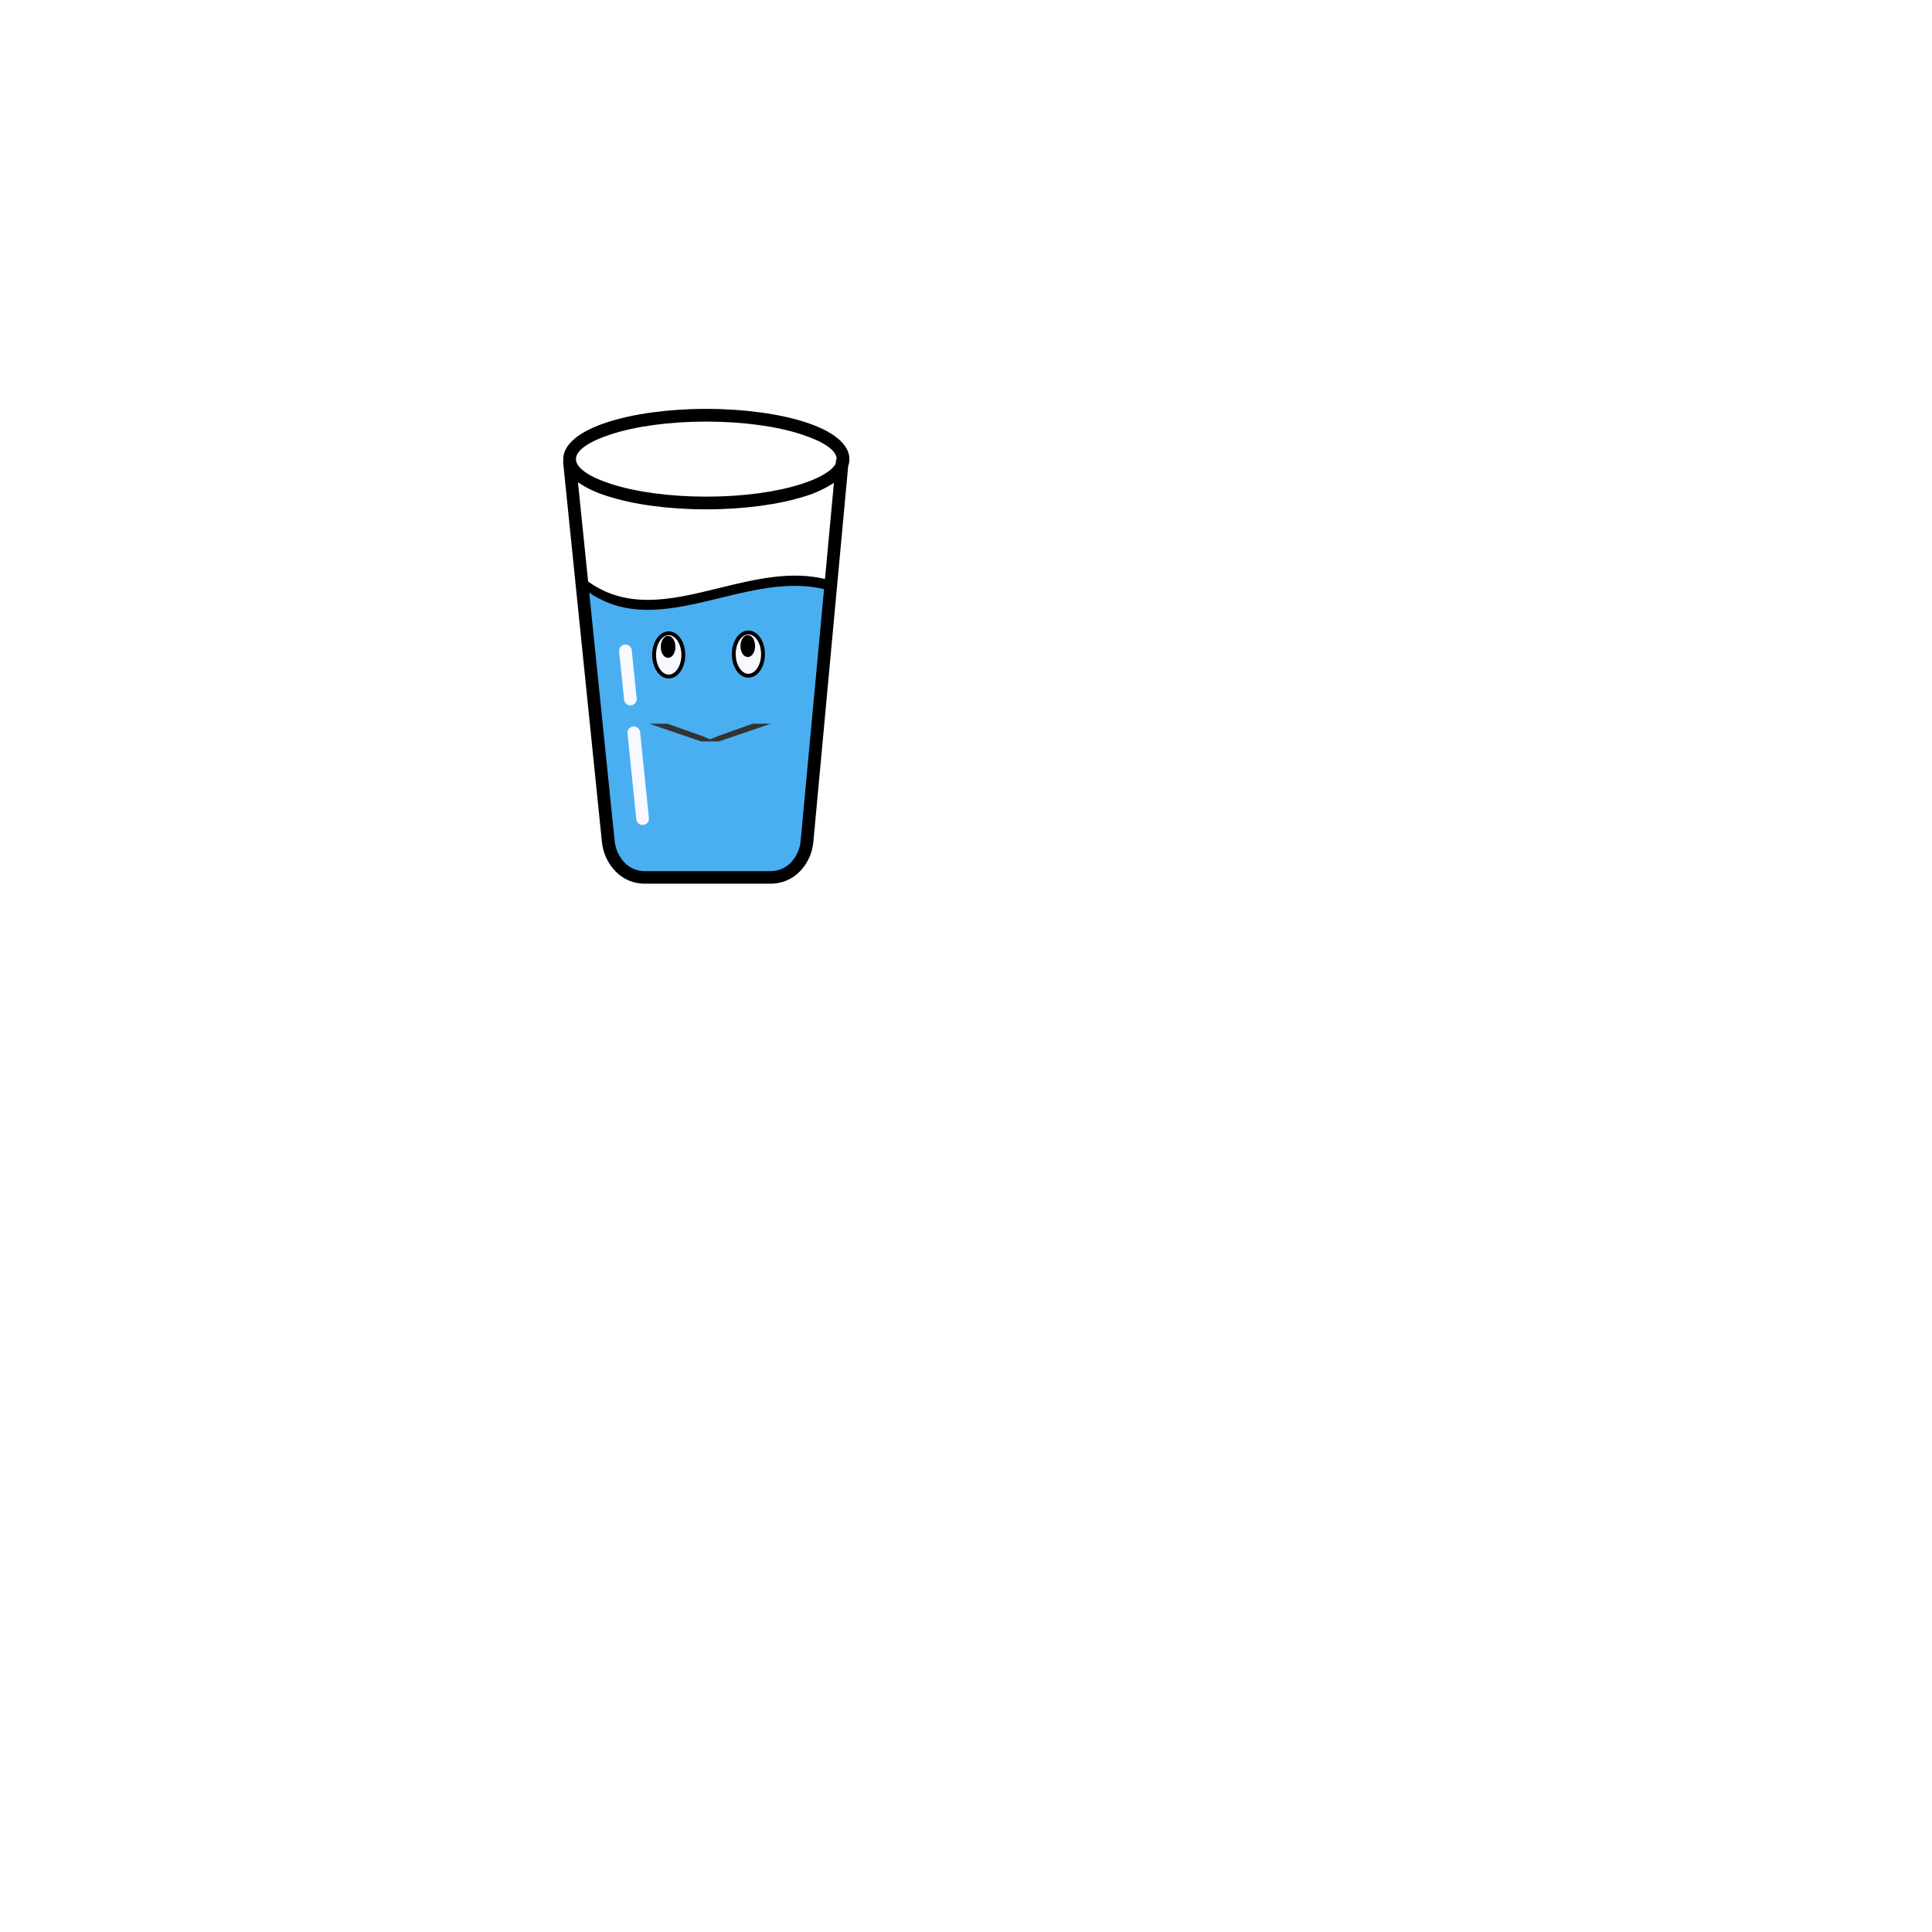
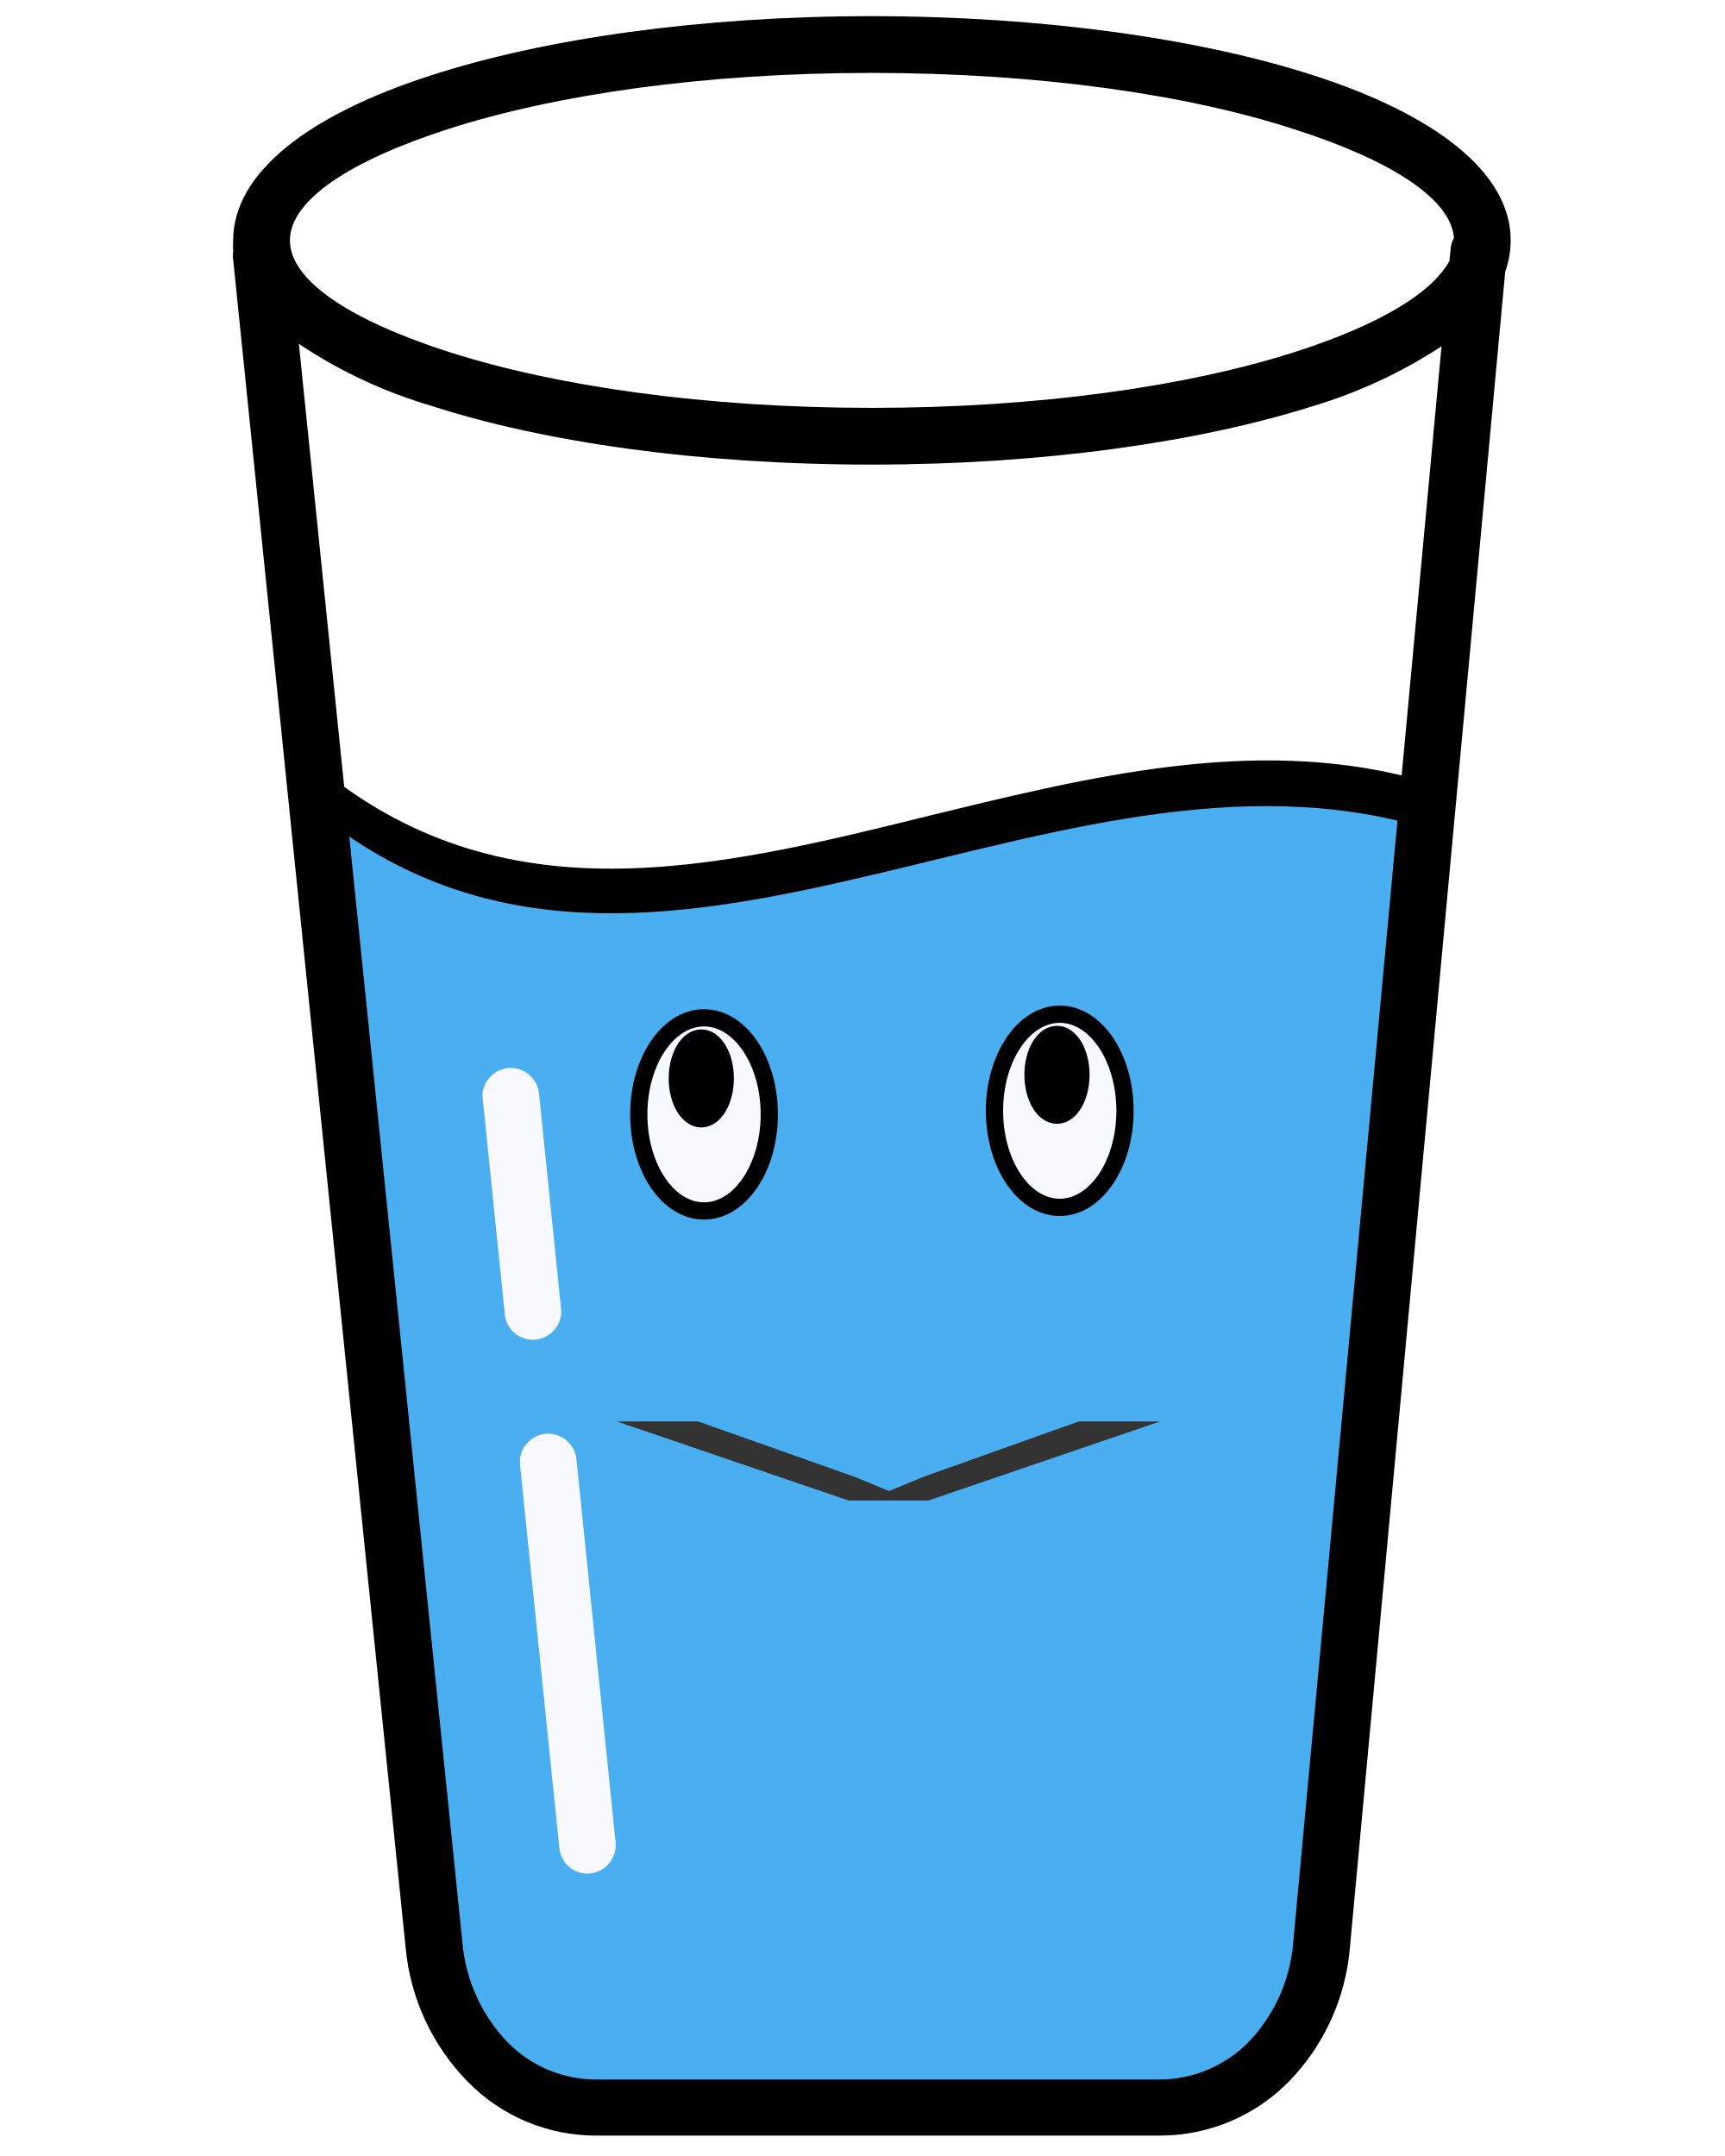
- <svg xmlns="http://www.w3.org/2000/svg" viewBox="0 0 500 500">
+ <svg xmlns="http://www.w3.org/2000/svg" viewBox="0 0 100 125">
  <defs />
-   <path d="M 150.477 149.159 C 161.307 158.279 173.607 155.269 186.187 152.159 C 195.447 149.899 204.847 147.599 214.027 149.969 L 214.417 150.069 L 209.327 215.539 C 209.147 218.194 208.026 220.697 206.167 222.599 C 204.387 224.4 201.959 225.412 199.427 225.409 L 166.847 225.409 C 164.35 225.42 161.955 224.421 160.207 222.639 C 158.352 220.71 157.201 218.212 156.937 215.549 L 149.547 148.379 L 150.477 149.159 Z" style="     color: white; " />
-   <path class="cls-1" d="M 150.167 151.619 C 169.167 167.619 192.337 146.999 213.907 152.619 L 208.847 217.679 C 208.447 222.849 204.607 227.109 199.427 227.109 L 166.847 227.109 C 161.667 227.109 157.987 222.829 157.427 217.679 L 150.167 151.619 Z" style="fill-rule: evenodd; fill: rgb(74, 175, 241);" />
-   <path d="M 145.767 119.929 C 145.741 119.774 145.741 119.615 145.767 119.459 C 145.752 119.246 145.752 119.032 145.767 118.819 C 145.767 114.889 150.167 111.519 157.277 109.239 C 163.837 107.119 172.867 105.819 182.767 105.819 C 192.667 105.819 201.767 107.119 208.327 109.229 C 215.437 111.509 219.827 114.879 219.827 118.809 C 219.825 119.436 219.717 120.058 219.507 120.649 L 210.507 217.779 C 210.267 220.708 209.016 223.463 206.967 225.569 C 204.989 227.579 202.286 228.707 199.467 228.699 L 166.847 228.699 C 164.034 228.715 161.335 227.589 159.367 225.579 C 157.312 223.482 156.04 220.742 155.767 217.819 L 145.767 119.929 Z M 149.577 124.819 L 159.057 217.509 C 159.245 219.683 160.173 221.727 161.687 223.299 C 163.047 224.682 164.907 225.457 166.847 225.449 L 199.427 225.449 C 201.376 225.453 203.246 224.675 204.617 223.289 C 206.121 221.726 207.039 219.691 207.217 217.529 L 215.817 124.959 C 213.501 126.475 210.978 127.648 208.327 128.439 C 201.767 130.509 192.767 131.819 182.767 131.819 C 172.767 131.819 163.767 130.519 157.247 128.409 C 154.523 127.607 151.937 126.397 149.577 124.819 Z M 216.277 119.959 L 216.347 119.309 C 216.362 119.085 216.427 118.866 216.537 118.669 C 216.357 116.399 212.867 114.169 207.317 112.389 C 201.077 110.349 192.407 109.109 182.767 109.109 C 173.127 109.109 164.517 110.349 158.277 112.349 C 152.577 114.179 149.057 116.479 149.057 118.819 C 149.057 121.159 152.577 123.459 158.277 125.289 C 164.517 127.289 173.187 128.529 182.797 128.529 C 192.407 128.529 201.077 127.289 207.317 125.289 C 212.117 123.749 215.317 121.879 216.317 119.929 L 216.277 119.959 Z" style=" " />
-   <path class="cls-2" d="M 160.227 168.609 C 160.1 167.351 161.383 166.426 162.536 166.946 C 163.072 167.187 163.438 167.695 163.497 168.279 L 164.767 180.679 C 164.95 181.928 163.713 182.908 162.539 182.442 C 161.945 182.207 161.542 181.647 161.507 181.009 L 160.237 168.609 L 160.227 168.609 Z M 162.397 189.819 C 162.266 188.561 163.546 187.632 164.702 188.148 C 165.238 188.388 165.606 188.895 165.667 189.479 L 167.937 211.699 C 168.024 212.601 167.368 213.405 166.467 213.499 C 165.569 213.592 164.766 212.938 164.677 212.039 L 162.397 189.819 Z" style="fill: rgb(248, 248, 255);" />
-   <ellipse style="stroke: rgb(0, 0, 0); fill: rgb(248, 248, 255);" cx="173.063" cy="169.492" rx="3.783" ry="5.599" />
-   <text style="white-space: pre; fill: rgb(51, 51, 51); font-family: Arial, sans-serif; font-size: 11.4px;" x="49.84" y="138.01" transform="matrix(4.188377, 0, 0, 0.583715, -40.92861, 111.3163)">V<tspan x="49.84" dy="1em">​</tspan>
+   <path class="cls-0" d="M 18.227 44.277 C 29.057 53.397 41.357 50.387 53.937 47.277 C 63.197 45.017 72.597 42.717 81.777 45.087 L 82.167 45.187 L 77.077 110.657 C 76.897 113.312 75.776 115.815 73.917 117.717 C 72.137 119.518 69.709 120.53 67.177 120.527 L 34.597 120.527 C 32.1 120.538 29.705 119.539 27.957 117.757 C 26.102 115.828 24.951 113.33 24.687 110.667 L 17.297 43.497 L 18.227 44.277 Z" style="     color: white; " />
+   <path class="cls-1" d="M 17.917 46.737 C 36.917 62.737 60.087 42.117 81.657 47.737 L 76.597 112.797 C 76.197 117.967 72.357 122.227 67.177 122.227 L 34.597 122.227 C 29.417 122.227 25.737 117.947 25.177 112.797 L 17.917 46.737 Z" style="fill-rule: evenodd; fill: rgb(74, 175, 241);" />
+   <path d="M 13.517 15.047 C 13.491 14.892 13.491 14.733 13.517 14.577 C 13.502 14.364 13.502 14.15 13.517 13.937 C 13.517 10.007 17.917 6.637 25.027 4.357 C 31.587 2.237 40.617 0.937 50.517 0.937 C 60.417 0.937 69.517 2.237 76.077 4.347 C 83.187 6.627 87.577 9.997 87.577 13.927 C 87.575 14.554 87.467 15.176 87.257 15.767 L 78.257 112.897 C 78.017 115.826 76.766 118.581 74.717 120.687 C 72.739 122.697 70.036 123.825 67.217 123.817 L 34.597 123.817 C 31.784 123.833 29.085 122.707 27.117 120.697 C 25.062 118.6 23.79 115.86 23.517 112.937 L 13.517 15.047 Z M 17.327 19.937 L 26.807 112.627 C 26.995 114.801 27.923 116.845 29.437 118.417 C 30.797 119.8 32.657 120.575 34.597 120.567 L 67.177 120.567 C 69.126 120.571 70.996 119.793 72.367 118.407 C 73.871 116.844 74.789 114.809 74.967 112.647 L 83.567 20.077 C 81.251 21.593 78.728 22.766 76.077 23.557 C 69.517 25.627 60.517 26.937 50.517 26.937 C 40.517 26.937 31.517 25.637 24.997 23.527 C 22.273 22.725 19.687 21.515 17.327 19.937 Z M 84.027 15.077 L 84.097 14.427 C 84.112 14.203 84.177 13.984 84.287 13.787 C 84.107 11.517 80.617 9.287 75.067 7.507 C 68.827 5.467 60.157 4.227 50.517 4.227 C 40.877 4.227 32.267 5.467 26.027 7.467 C 20.327 9.297 16.807 11.597 16.807 13.937 C 16.807 16.277 20.327 18.577 26.027 20.407 C 32.267 22.407 40.937 23.647 50.547 23.647 C 60.157 23.647 68.827 22.407 75.067 20.407 C 79.867 18.867 83.067 16.997 84.067 15.047 L 84.027 15.077 Z" style=" " />
+   <path class="cls-2" d="M 27.977 63.727 C 27.85 62.469 29.133 61.544 30.286 62.064 C 30.822 62.305 31.188 62.813 31.247 63.397 L 32.517 75.797 C 32.7 77.046 31.463 78.026 30.289 77.56 C 29.695 77.325 29.292 76.765 29.257 76.127 L 27.987 63.727 L 27.977 63.727 Z M 30.147 84.937 C 30.016 83.679 31.296 82.75 32.452 83.266 C 32.988 83.506 33.356 84.013 33.417 84.597 L 35.687 106.817 C 35.774 107.719 35.118 108.523 34.217 108.617 C 33.319 108.71 32.516 108.056 32.427 107.157 L 30.147 84.937 Z" style="fill: rgb(248, 248, 255);" />
+   <ellipse style="stroke: rgb(0, 0, 0); fill: rgb(248, 248, 255);" cx="40.813" cy="64.61" rx="3.783" ry="5.599" />
+   <text style="white-space: pre; fill: rgb(51, 51, 51); font-family: Arial, sans-serif; font-size: 11.4px;" x="49.84" y="138.01" transform="matrix(4.188377, 0, 0, 0.583715, -173.1785, 6.433594)">V<tspan x="49.84" dy="1em">​</tspan>
  </text>
-   <ellipse style="stroke: rgb(0, 0, 0);" cx="172.904" cy="167.407" rx="1.389" ry="2.341" />
-   <ellipse style="stroke: rgb(0, 0, 0); fill: rgb(248, 248, 255);" cx="193.684" cy="169.283" rx="3.783" ry="5.599" />
-   <ellipse style="stroke: rgb(0, 0, 0);" cx="193.524" cy="167.198" rx="1.389" ry="2.341" />
+   <ellipse style="stroke: rgb(0, 0, 0);" cx="40.654" cy="62.525" rx="1.389" ry="2.341" />
+   <ellipse style="stroke: rgb(0, 0, 0); fill: rgb(248, 248, 255);" cx="61.434" cy="64.401" rx="3.783" ry="5.599" />
+   <ellipse style="stroke: rgb(0, 0, 0);" cx="61.274" cy="62.316" rx="1.389" ry="2.341" />
</svg>
